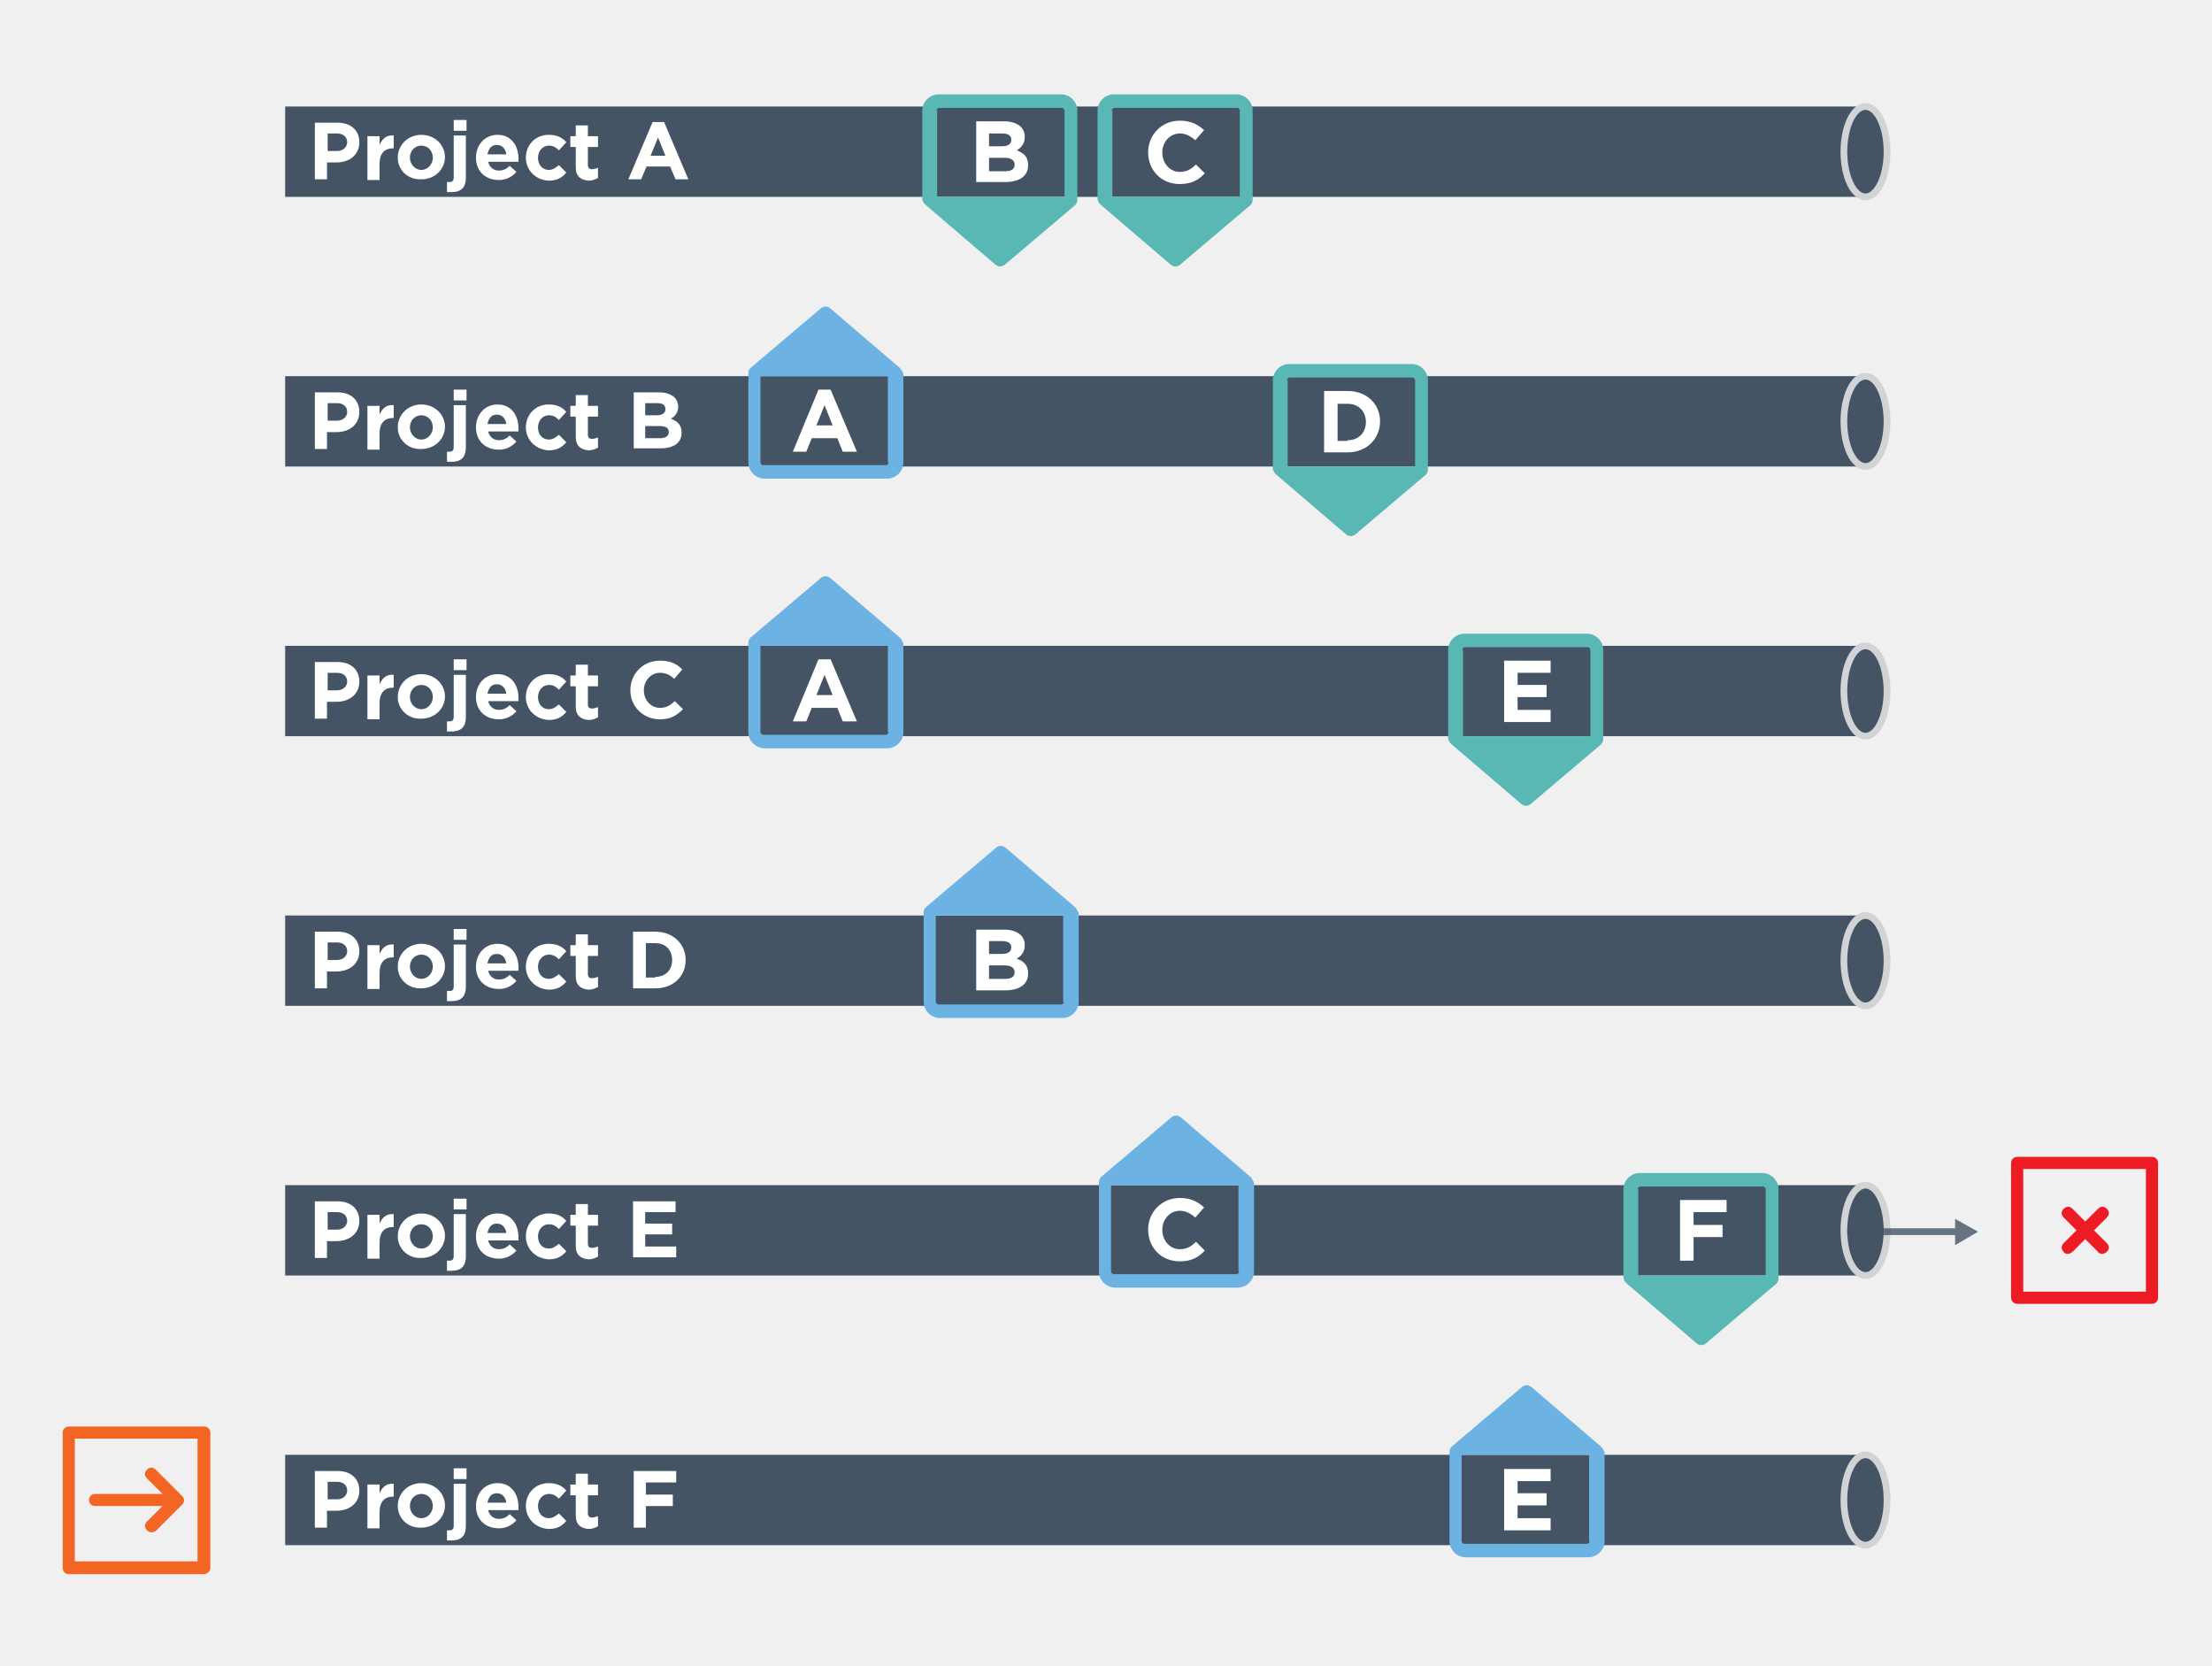
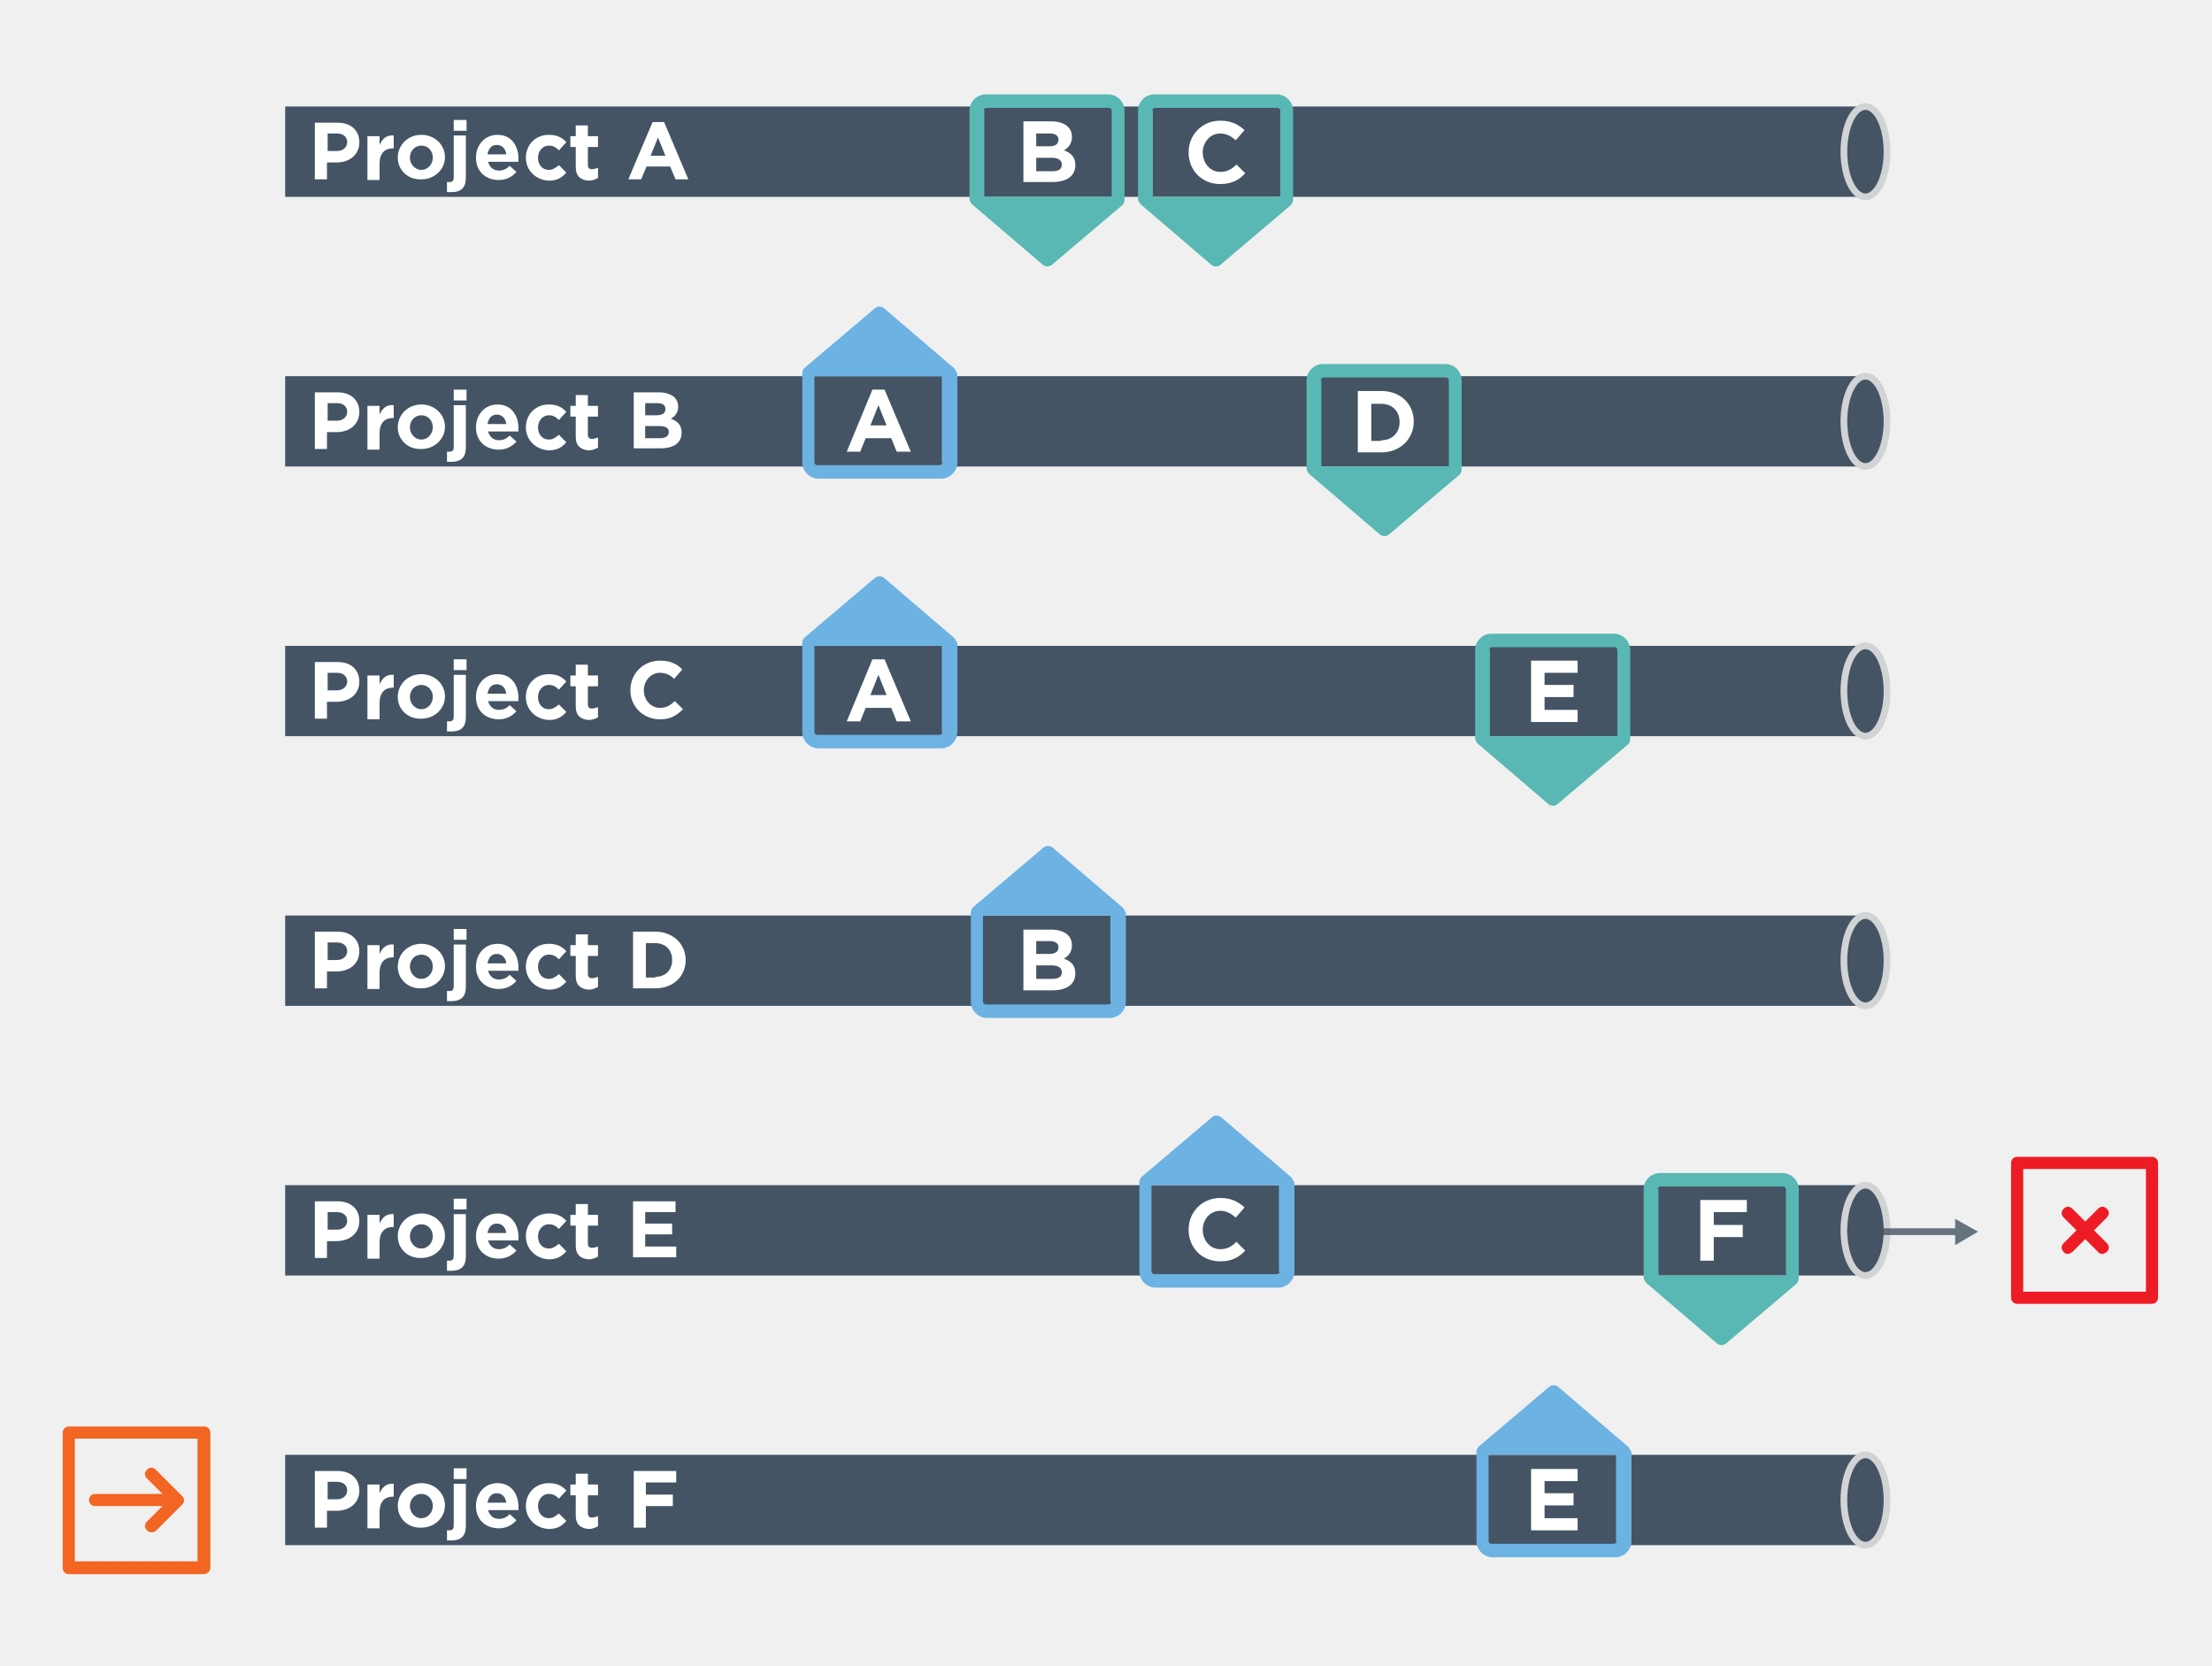
<svg xmlns="http://www.w3.org/2000/svg" version="1.1" id="Layer_1" x="0px" y="0px" viewBox="0 0 328.1 247.1" enable-background="new 0 0 328.1 247.1" xml:space="preserve">
  <g>
    <rect x="42.3" y="15.8" fill="#445464" width="234.3" height="13.4" />
    <rect x="42.3" y="55.8" fill="#445464" width="234.3" height="13.4" />
    <rect x="42.3" y="95.8" fill="#445464" width="234.3" height="13.4" />
    <rect x="42.3" y="135.8" fill="#445464" width="234.3" height="13.4" />
    <rect x="42.3" y="175.8" fill="#445464" width="234.3" height="13.4" />
    <ellipse fill="#445464" stroke="#D1D3D4" stroke-miterlimit="10" cx="276.7" cy="102.5" rx="3.2" ry="6.7" />
    <g>
      <g>
        <path fill="#FFFFFF" d="M46.7,98.2h3.4c2,0,3.2,1.2,3.2,2.9v0c0,1.9-1.5,3-3.4,3h-1.4v2.5h-1.8V98.2z M50,102.4     c0.9,0,1.5-0.6,1.5-1.3v0c0-0.8-0.6-1.3-1.5-1.3h-1.4v2.6H50z" />
        <path fill="#FFFFFF" d="M54.5,100.2h1.8v1.3c0.4-0.9,1-1.5,2.1-1.4v1.9h-0.1c-1.2,0-2,0.7-2,2.3v2.4h-1.8V100.2z" />
        <path fill="#FFFFFF" d="M59,103.4L59,103.4c0-1.9,1.5-3.4,3.5-3.4c2,0,3.5,1.5,3.5,3.3v0c0,1.8-1.5,3.3-3.5,3.3     C60.5,106.7,59,105.2,59,103.4z M64.2,103.4L64.2,103.4c0-1-0.7-1.8-1.7-1.8c-1,0-1.7,0.8-1.7,1.8v0c0,0.9,0.7,1.8,1.7,1.8     C63.5,105.2,64.2,104.3,64.2,103.4z" />
        <path fill="#FFFFFF" d="M66.3,108.5V107c0.1,0,0.3,0,0.4,0c0.4,0,0.6-0.2,0.6-0.7v-6.2h1.8v6.3c0,1.4-0.7,2.1-2.1,2.1     C66.8,108.5,66.6,108.5,66.3,108.5z M67.3,97.8h1.9v1.6h-1.9V97.8z" />
        <path fill="#FFFFFF" d="M70.6,103.4L70.6,103.4c0-1.9,1.3-3.4,3.2-3.4c2.1,0,3.1,1.7,3.1,3.5c0,0.1,0,0.3,0,0.5h-4.5     c0.2,0.8,0.8,1.3,1.6,1.3c0.6,0,1.1-0.2,1.6-0.7l1,0.9c-0.6,0.7-1.5,1.2-2.6,1.2C72,106.7,70.6,105.4,70.6,103.4z M75.1,102.9     c-0.1-0.8-0.6-1.4-1.4-1.4c-0.8,0-1.2,0.5-1.4,1.4H75.1z" />
        <path fill="#FFFFFF" d="M78,103.4L78,103.4c0-1.9,1.4-3.4,3.4-3.4c1.2,0,2,0.4,2.6,1.1l-1.1,1.2c-0.4-0.4-0.8-0.7-1.5-0.7     c-0.9,0-1.6,0.8-1.6,1.8v0c0,1,0.6,1.8,1.6,1.8c0.6,0,1-0.3,1.5-0.7l1.1,1.1c-0.6,0.7-1.3,1.2-2.6,1.2     C79.4,106.7,78,105.2,78,103.4z" />
        <path fill="#FFFFFF" d="M85.4,104.8v-3h-0.8v-1.6h0.8v-1.6h1.8v1.6h1.5v1.6h-1.5v2.7c0,0.4,0.2,0.6,0.6,0.6     c0.3,0,0.6-0.1,0.9-0.2v1.5c-0.4,0.2-0.8,0.4-1.4,0.4C86.2,106.7,85.4,106.2,85.4,104.8z" />
        <path fill="#FFFFFF" d="M93.5,102.4L93.5,102.4c0-2.4,1.8-4.4,4.4-4.4c1.6,0,2.5,0.5,3.3,1.3l-1.2,1.4c-0.6-0.6-1.3-0.9-2.1-0.9     c-1.4,0-2.4,1.2-2.4,2.6v0c0,1.4,1,2.6,2.4,2.6c1,0,1.5-0.4,2.2-1l1.2,1.2c-0.9,0.9-1.8,1.5-3.4,1.5     C95.4,106.7,93.5,104.8,93.5,102.4z" />
      </g>
    </g>
    <ellipse fill="#445464" stroke="#D1D3D4" stroke-miterlimit="10" cx="276.7" cy="62.5" rx="3.2" ry="6.7" />
    <g>
      <g>
        <path fill="#FFFFFF" d="M46.7,58.2h3.4c2,0,3.2,1.2,3.2,2.9v0c0,1.9-1.5,3-3.4,3h-1.4v2.5h-1.8V58.2z M50,62.4     c0.9,0,1.5-0.6,1.5-1.3v0c0-0.8-0.6-1.3-1.5-1.3h-1.4v2.6H50z" />
        <path fill="#FFFFFF" d="M54.5,60.2h1.8v1.3c0.4-0.9,1-1.5,2.1-1.4v1.9h-0.1c-1.2,0-2,0.7-2,2.3v2.4h-1.8V60.2z" />
        <path fill="#FFFFFF" d="M59,63.4L59,63.4c0-1.9,1.5-3.4,3.5-3.4c2,0,3.5,1.5,3.5,3.3v0c0,1.8-1.5,3.3-3.5,3.3     C60.5,66.7,59,65.2,59,63.4z M64.2,63.4L64.2,63.4c0-1-0.7-1.8-1.7-1.8c-1,0-1.7,0.8-1.7,1.8v0c0,0.9,0.7,1.8,1.7,1.8     C63.5,65.2,64.2,64.3,64.2,63.4z" />
        <path fill="#FFFFFF" d="M66.3,68.5V67c0.1,0,0.3,0,0.4,0c0.4,0,0.6-0.2,0.6-0.7v-6.2h1.8v6.3c0,1.4-0.7,2.1-2.1,2.1     C66.8,68.5,66.6,68.5,66.3,68.5z M67.3,57.8h1.9v1.6h-1.9V57.8z" />
        <path fill="#FFFFFF" d="M70.6,63.4L70.6,63.4c0-1.9,1.3-3.4,3.2-3.4c2.1,0,3.1,1.7,3.1,3.5c0,0.1,0,0.3,0,0.5h-4.5     c0.2,0.8,0.8,1.3,1.6,1.3c0.6,0,1.1-0.2,1.6-0.7l1,0.9c-0.6,0.7-1.5,1.2-2.6,1.2C72,66.7,70.6,65.4,70.6,63.4z M75.1,62.9     c-0.1-0.8-0.6-1.4-1.4-1.4c-0.8,0-1.2,0.5-1.4,1.4H75.1z" />
        <path fill="#FFFFFF" d="M78,63.4L78,63.4c0-1.9,1.4-3.4,3.4-3.4c1.2,0,2,0.4,2.6,1.1l-1.1,1.2c-0.4-0.4-0.8-0.7-1.5-0.7     c-0.9,0-1.6,0.8-1.6,1.8v0c0,1,0.6,1.8,1.6,1.8c0.6,0,1-0.3,1.5-0.7l1.1,1.1c-0.6,0.7-1.3,1.2-2.6,1.2C79.4,66.7,78,65.2,78,63.4     z" />
        <path fill="#FFFFFF" d="M85.4,64.8v-3h-0.8v-1.6h0.8v-1.6h1.8v1.6h1.5v1.6h-1.5v2.7c0,0.4,0.2,0.6,0.6,0.6c0.3,0,0.6-0.1,0.9-0.2     v1.5c-0.4,0.2-0.8,0.4-1.4,0.4C86.2,66.7,85.4,66.2,85.4,64.8z" />
        <path fill="#FFFFFF" d="M93.9,58.2h3.9c1,0,1.7,0.3,2.2,0.7c0.4,0.4,0.6,0.9,0.6,1.4v0c0,0.9-0.5,1.5-1.1,1.8     c1,0.4,1.6,0.9,1.6,2.1v0c0,1.5-1.2,2.3-3.1,2.3h-4V58.2z M97.4,61.6c0.8,0,1.3-0.3,1.3-0.9v0c0-0.6-0.4-0.9-1.2-0.9h-1.8v1.8     H97.4z M97.9,65c0.8,0,1.3-0.3,1.3-0.9v0c0-0.6-0.4-0.9-1.4-0.9h-2.1V65H97.9z" />
      </g>
    </g>
    <ellipse fill="#445464" stroke="#D1D3D4" stroke-miterlimit="10" cx="276.7" cy="22.5" rx="3.2" ry="6.7" />
    <g>
      <g>
        <path fill="#FFFFFF" d="M46.7,18.2h3.4c2,0,3.2,1.2,3.2,2.9v0c0,1.9-1.5,3-3.4,3h-1.4v2.5h-1.8V18.2z M50,22.4     c0.9,0,1.5-0.6,1.5-1.3v0c0-0.8-0.6-1.3-1.5-1.3h-1.4v2.6H50z" />
        <path fill="#FFFFFF" d="M54.5,20.2h1.8v1.3c0.4-0.9,1-1.5,2.1-1.4v1.9h-0.1c-1.2,0-2,0.7-2,2.3v2.4h-1.8V20.2z" />
        <path fill="#FFFFFF" d="M59,23.4L59,23.4c0-1.9,1.5-3.4,3.5-3.4c2,0,3.5,1.5,3.5,3.3v0c0,1.8-1.5,3.3-3.5,3.3     C60.5,26.7,59,25.2,59,23.4z M64.2,23.4L64.2,23.4c0-1-0.7-1.8-1.7-1.8c-1,0-1.7,0.8-1.7,1.8v0c0,0.9,0.7,1.8,1.7,1.8     C63.5,25.2,64.2,24.3,64.2,23.4z" />
        <path fill="#FFFFFF" d="M66.3,28.5V27c0.1,0,0.3,0,0.4,0c0.4,0,0.6-0.2,0.6-0.7v-6.2h1.8v6.3c0,1.4-0.7,2.1-2.1,2.1     C66.8,28.5,66.6,28.5,66.3,28.5z M67.3,17.8h1.9v1.6h-1.9V17.8z" />
        <path fill="#FFFFFF" d="M70.6,23.4L70.6,23.4c0-1.9,1.3-3.4,3.2-3.4c2.1,0,3.1,1.7,3.1,3.5c0,0.1,0,0.3,0,0.5h-4.5     c0.2,0.8,0.8,1.3,1.6,1.3c0.6,0,1.1-0.2,1.6-0.7l1,0.9c-0.6,0.7-1.5,1.2-2.6,1.2C72,26.7,70.6,25.4,70.6,23.4z M75.1,22.9     c-0.1-0.8-0.6-1.4-1.4-1.4c-0.8,0-1.2,0.5-1.4,1.4H75.1z" />
        <path fill="#FFFFFF" d="M78,23.4L78,23.4c0-1.9,1.4-3.4,3.4-3.4c1.2,0,2,0.4,2.6,1.1l-1.1,1.2c-0.4-0.4-0.8-0.7-1.5-0.7     c-0.9,0-1.6,0.8-1.6,1.8v0c0,1,0.6,1.8,1.6,1.8c0.6,0,1-0.3,1.5-0.7l1.1,1.1c-0.6,0.7-1.3,1.2-2.6,1.2C79.4,26.7,78,25.2,78,23.4     z" />
        <path fill="#FFFFFF" d="M85.4,24.8v-3h-0.8v-1.6h0.8v-1.6h1.8v1.6h1.5v1.6h-1.5v2.7c0,0.4,0.2,0.6,0.6,0.6c0.3,0,0.6-0.1,0.9-0.2     v1.5c-0.4,0.2-0.8,0.4-1.4,0.4C86.2,26.7,85.4,26.2,85.4,24.8z" />
        <path fill="#FFFFFF" d="M96.8,18.1h1.7l3.6,8.5h-1.9l-0.8-1.9h-3.5l-0.8,1.9h-1.9L96.8,18.1z M98.7,23.1l-1.1-2.7l-1.1,2.7H98.7z     " />
      </g>
    </g>
    <ellipse fill="#445464" stroke="#D1D3D4" stroke-miterlimit="10" cx="276.7" cy="142.5" rx="3.2" ry="6.7" />
    <g>
      <g>
        <path fill="#FFFFFF" d="M46.7,138.2h3.4c2,0,3.2,1.2,3.2,2.9v0c0,1.9-1.5,3-3.4,3h-1.4v2.5h-1.8V138.2z M50,142.4     c0.9,0,1.5-0.6,1.5-1.3v0c0-0.8-0.6-1.3-1.5-1.3h-1.4v2.6H50z" />
        <path fill="#FFFFFF" d="M54.5,140.2h1.8v1.3c0.4-0.9,1-1.5,2.1-1.4v1.9h-0.1c-1.2,0-2,0.7-2,2.3v2.4h-1.8V140.2z" />
        <path fill="#FFFFFF" d="M59,143.4L59,143.4c0-1.9,1.5-3.4,3.5-3.4c2,0,3.5,1.5,3.5,3.3v0c0,1.8-1.5,3.3-3.5,3.3     C60.5,146.7,59,145.2,59,143.4z M64.2,143.4L64.2,143.4c0-1-0.7-1.8-1.7-1.8c-1,0-1.7,0.8-1.7,1.8v0c0,0.9,0.7,1.8,1.7,1.8     C63.5,145.2,64.2,144.3,64.2,143.4z" />
        <path fill="#FFFFFF" d="M66.3,148.5V147c0.1,0,0.3,0,0.4,0c0.4,0,0.6-0.2,0.6-0.7v-6.2h1.8v6.3c0,1.4-0.7,2.1-2.1,2.1     C66.8,148.5,66.6,148.5,66.3,148.5z M67.3,137.8h1.9v1.6h-1.9V137.8z" />
        <path fill="#FFFFFF" d="M70.6,143.4L70.6,143.4c0-1.9,1.3-3.4,3.2-3.4c2.1,0,3.1,1.7,3.1,3.5c0,0.1,0,0.3,0,0.5h-4.5     c0.2,0.8,0.8,1.3,1.6,1.3c0.6,0,1.1-0.2,1.6-0.7l1,0.9c-0.6,0.7-1.5,1.2-2.6,1.2C72,146.7,70.6,145.4,70.6,143.4z M75.1,142.9     c-0.1-0.8-0.6-1.4-1.4-1.4c-0.8,0-1.2,0.5-1.4,1.4H75.1z" />
        <path fill="#FFFFFF" d="M78,143.4L78,143.4c0-1.9,1.4-3.4,3.4-3.4c1.2,0,2,0.4,2.6,1.1l-1.1,1.2c-0.4-0.4-0.8-0.7-1.5-0.7     c-0.9,0-1.6,0.8-1.6,1.8v0c0,1,0.6,1.8,1.6,1.8c0.6,0,1-0.3,1.5-0.7l1.1,1.1c-0.6,0.7-1.3,1.2-2.6,1.2     C79.4,146.7,78,145.2,78,143.4z" />
        <path fill="#FFFFFF" d="M85.4,144.8v-3h-0.8v-1.6h0.8v-1.6h1.8v1.6h1.5v1.6h-1.5v2.7c0,0.4,0.2,0.6,0.6,0.6     c0.3,0,0.6-0.1,0.9-0.2v1.5c-0.4,0.2-0.8,0.4-1.4,0.4C86.2,146.7,85.4,146.2,85.4,144.8z" />
        <path fill="#FFFFFF" d="M93.9,138.2h3.3c2.6,0,4.5,1.8,4.5,4.2v0c0,2.4-1.8,4.2-4.5,4.2h-3.3V138.2z M97.2,144.9     c1.5,0,2.5-1,2.5-2.5v0c0-1.5-1-2.5-2.5-2.5h-1.4v5.1H97.2z" />
      </g>
    </g>
    <g>
      <g>
        <g>
          <path fill="#ED1C24" d="M306.7,186c-0.2,0-0.5-0.1-0.6-0.3c-0.4-0.4-0.4-0.9,0-1.3l5.1-5.1c0.4-0.4,0.9-0.4,1.3,0      c0.4,0.4,0.4,0.9,0,1.3l-5.1,5.1C307.1,185.9,306.9,186,306.7,186L306.7,186z" />
        </g>
        <g>
          <path fill="#ED1C24" d="M311.8,186c-0.2,0-0.5-0.1-0.6-0.3l-5.1-5.1c-0.4-0.4-0.4-0.9,0-1.3c0.4-0.4,0.9-0.4,1.3,0l5.1,5.1      c0.4,0.4,0.4,0.9,0,1.3C312.2,185.9,312,186,311.8,186L311.8,186z" />
        </g>
      </g>
      <g>
        <path fill="#ED1C24" d="M319.2,193.4h-20c-0.5,0-0.9-0.4-0.9-0.9v-20c0-0.5,0.4-0.9,0.9-0.9h20c0.5,0,0.9,0.4,0.9,0.9v20     C320.1,193,319.7,193.4,319.2,193.4L319.2,193.4z M300.1,191.6h18.2v-18.2h-18.2V191.6L300.1,191.6z" />
      </g>
    </g>
    <ellipse fill="#445464" stroke="#D1D3D4" stroke-miterlimit="10" cx="276.7" cy="182.5" rx="3.2" ry="6.7" />
    <g opacity="0.8">
      <line fill="#445464" x1="293.4" y1="182.7" x2="274" y2="182.7" />
      <g>
        <line fill="none" stroke="#445464" stroke-miterlimit="10" x1="290.6" y1="182.7" x2="274" y2="182.7" />
        <g>
          <polygon fill="#445464" points="290,180.8 293.4,182.7 290,184.7     " />
        </g>
      </g>
    </g>
    <g>
      <g>
        <path fill="#FFFFFF" d="M46.7,178.2h3.4c2,0,3.2,1.2,3.2,2.9v0c0,1.9-1.5,3-3.4,3h-1.4v2.5h-1.8V178.2z M50,182.4     c0.9,0,1.5-0.6,1.5-1.3v0c0-0.8-0.6-1.3-1.5-1.3h-1.4v2.6H50z" />
        <path fill="#FFFFFF" d="M54.5,180.2h1.8v1.3c0.4-0.9,1-1.5,2.1-1.4v1.9h-0.1c-1.2,0-2,0.7-2,2.3v2.4h-1.8V180.2z" />
        <path fill="#FFFFFF" d="M59,183.4L59,183.4c0-1.9,1.5-3.4,3.5-3.4c2,0,3.5,1.5,3.5,3.3v0c0,1.8-1.5,3.3-3.5,3.3     C60.5,186.7,59,185.2,59,183.4z M64.2,183.4L64.2,183.4c0-1-0.7-1.8-1.7-1.8c-1,0-1.7,0.8-1.7,1.8v0c0,0.9,0.7,1.8,1.7,1.8     C63.5,185.2,64.2,184.3,64.2,183.4z" />
        <path fill="#FFFFFF" d="M66.3,188.5V187c0.1,0,0.3,0,0.4,0c0.4,0,0.6-0.2,0.6-0.7v-6.2h1.8v6.3c0,1.4-0.7,2.1-2.1,2.1     C66.8,188.5,66.6,188.5,66.3,188.5z M67.3,177.8h1.9v1.6h-1.9V177.8z" />
        <path fill="#FFFFFF" d="M70.6,183.4L70.6,183.4c0-1.9,1.3-3.4,3.2-3.4c2.1,0,3.1,1.7,3.1,3.5c0,0.1,0,0.3,0,0.5h-4.5     c0.2,0.8,0.8,1.3,1.6,1.3c0.6,0,1.1-0.2,1.6-0.7l1,0.9c-0.6,0.7-1.5,1.2-2.6,1.2C72,186.7,70.6,185.4,70.6,183.4z M75.1,182.9     c-0.1-0.8-0.6-1.4-1.4-1.4c-0.8,0-1.2,0.5-1.4,1.4H75.1z" />
        <path fill="#FFFFFF" d="M78,183.4L78,183.4c0-1.9,1.4-3.4,3.4-3.4c1.2,0,2,0.4,2.6,1.1l-1.1,1.2c-0.4-0.4-0.8-0.7-1.5-0.7     c-0.9,0-1.6,0.8-1.6,1.8v0c0,1,0.6,1.8,1.6,1.8c0.6,0,1-0.3,1.5-0.7l1.1,1.1c-0.6,0.7-1.3,1.2-2.6,1.2     C79.4,186.7,78,185.2,78,183.4z" />
        <path fill="#FFFFFF" d="M85.4,184.8v-3h-0.8v-1.6h0.8v-1.6h1.8v1.6h1.5v1.6h-1.5v2.7c0,0.4,0.2,0.6,0.6,0.6     c0.3,0,0.6-0.1,0.9-0.2v1.5c-0.4,0.2-0.8,0.4-1.4,0.4C86.2,186.7,85.4,186.2,85.4,184.8z" />
        <path fill="#FFFFFF" d="M93.9,178.2h6.3v1.6h-4.5v1.7h4v1.6h-4v1.8h4.6v1.6h-6.4V178.2z" />
      </g>
    </g>
    <rect x="42.3" y="215.8" fill="#445464" width="234.3" height="13.4" />
    <ellipse fill="#445464" stroke="#D1D3D4" stroke-miterlimit="10" cx="276.7" cy="222.5" rx="3.2" ry="6.7" />
    <g>
      <g>
        <path fill="#FFFFFF" d="M46.7,218.2h3.4c2,0,3.2,1.2,3.2,2.9v0c0,1.9-1.5,3-3.4,3h-1.4v2.5h-1.8V218.2z M50,222.4     c0.9,0,1.5-0.6,1.5-1.3v0c0-0.8-0.6-1.3-1.5-1.3h-1.4v2.6H50z" />
        <path fill="#FFFFFF" d="M54.5,220.2h1.8v1.3c0.4-0.9,1-1.5,2.1-1.4v1.9h-0.1c-1.2,0-2,0.7-2,2.3v2.4h-1.8V220.2z" />
        <path fill="#FFFFFF" d="M59,223.4L59,223.4c0-1.9,1.5-3.4,3.5-3.4c2,0,3.5,1.5,3.5,3.3v0c0,1.8-1.5,3.3-3.5,3.3     C60.5,226.7,59,225.2,59,223.4z M64.2,223.4L64.2,223.4c0-1-0.7-1.8-1.7-1.8c-1,0-1.7,0.8-1.7,1.8v0c0,0.9,0.7,1.8,1.7,1.8     C63.5,225.2,64.2,224.3,64.2,223.4z" />
        <path fill="#FFFFFF" d="M66.3,228.5V227c0.1,0,0.3,0,0.4,0c0.4,0,0.6-0.2,0.6-0.7v-6.2h1.8v6.3c0,1.4-0.7,2.1-2.1,2.1     C66.8,228.5,66.6,228.5,66.3,228.5z M67.3,217.8h1.9v1.6h-1.9V217.8z" />
        <path fill="#FFFFFF" d="M70.6,223.4L70.6,223.4c0-1.9,1.3-3.4,3.2-3.4c2.1,0,3.1,1.7,3.1,3.5c0,0.1,0,0.3,0,0.5h-4.5     c0.2,0.8,0.8,1.3,1.6,1.3c0.6,0,1.1-0.2,1.6-0.7l1,0.9c-0.6,0.7-1.5,1.2-2.6,1.2C72,226.7,70.6,225.4,70.6,223.4z M75.1,222.9     c-0.1-0.8-0.6-1.4-1.4-1.4c-0.8,0-1.2,0.5-1.4,1.4H75.1z" />
        <path fill="#FFFFFF" d="M78,223.4L78,223.4c0-1.9,1.4-3.4,3.4-3.4c1.2,0,2,0.4,2.6,1.1l-1.1,1.2c-0.4-0.4-0.8-0.7-1.5-0.7     c-0.9,0-1.6,0.8-1.6,1.8v0c0,1,0.6,1.8,1.6,1.8c0.6,0,1-0.3,1.5-0.7l1.1,1.1c-0.6,0.7-1.3,1.2-2.6,1.2     C79.4,226.7,78,225.2,78,223.4z" />
        <path fill="#FFFFFF" d="M85.4,224.8v-3h-0.8v-1.6h0.8v-1.6h1.8v1.6h1.5v1.6h-1.5v2.7c0,0.4,0.2,0.6,0.6,0.6     c0.3,0,0.6-0.1,0.9-0.2v1.5c-0.4,0.2-0.8,0.4-1.4,0.4C86.2,226.7,85.4,226.2,85.4,224.8z" />
        <path fill="#FFFFFF" d="M93.9,218.2h6.4v1.7h-4.5v1.8h4v1.7h-4v3.2h-1.8V218.2z" />
      </g>
    </g>
    <g>
      <g>
        <g>
          <path fill="#F26522" d="M22.5,227.3c-0.2,0-0.5-0.1-0.7-0.3c-0.4-0.4-0.4-0.9,0-1.3l3.2-3.2l-3.2-3.2c-0.4-0.4-0.4-0.9,0-1.3      c0.4-0.4,0.9-0.4,1.3,0l3.9,3.9c0.4,0.4,0.4,0.9,0,1.3l-3.9,3.9C22.9,227.2,22.7,227.3,22.5,227.3L22.5,227.3z" />
        </g>
        <g>
          <path fill="#F26522" d="M14.1,223.4c-0.5,0-0.9-0.4-0.9-0.9c0-0.5,0.4-0.9,0.9-0.9l11.2,0c0.5,0,0.9,0.4,0.9,0.9      c0,0.5-0.4,0.9-0.9,0.9L14.1,223.4L14.1,223.4z" />
        </g>
      </g>
      <g>
        <path fill="#F26522" d="M30.2,233.5H10.2c-0.5,0-0.9-0.4-0.9-0.9v-20.1c0-0.5,0.4-0.9,0.9-0.9h20.1c0.5,0,0.9,0.4,0.9,0.9v20.1     C31.2,233.1,30.7,233.5,30.2,233.5L30.2,233.5z M11.1,231.6h18.2v-18.2H11.1V231.6L11.1,231.6z" />
      </g>
    </g>
    <rect fill="none" width="328.1" height="247.1" />
    <g>
      <g>
        <g>
-           <path fill="#FFFFFF" d="M144.8,18h4.2c1,0,1.9,0.3,2.4,0.8c0.4,0.4,0.6,0.9,0.6,1.5v0c0,1-0.5,1.6-1.2,2c1.1,0.4,1.7,1,1.7,2.2      v0c0,1.7-1.4,2.5-3.4,2.5h-4.3V18z M148.6,21.7c0.9,0,1.4-0.3,1.4-1v0c0-0.6-0.5-0.9-1.3-0.9h-2v1.9H148.6z M149.1,25.4      c0.9,0,1.4-0.3,1.4-1v0c0-0.6-0.5-1-1.5-1h-2.3v2H149.1z" />
-         </g>
-       </g>
-       <g>
-         <path fill="#59B8B3" d="M137.3,30.4l10.4,8.9c0.4,0.3,0.9,0.3,1.3,0l10.5-8.9c0.2-0.2,0.3-0.5,0.3-0.8V16.4     c0-1.3-1.1-2.4-2.4-2.4h-18.2c-1.3,0-2.4,1.1-2.4,2.4v13.2C136.9,30,137.1,30.2,137.3,30.4z M138.9,16.4c0-0.2,0.2-0.4,0.4-0.4     h18.2c0.2,0,0.4,0.2,0.4,0.4v12.8h-18.9V16.4z" />
-       </g>
-     </g>
-     <g>
-       <g>
-         <g>
-           <path fill="#FFFFFF" d="M170.3,22.6L170.3,22.6c0-2.6,2-4.7,4.7-4.7c1.7,0,2.7,0.6,3.6,1.4l-1.3,1.5c-0.7-0.6-1.4-1-2.3-1      c-1.5,0-2.6,1.3-2.6,2.8v0c0,1.6,1.1,2.9,2.6,2.9c1,0,1.7-0.4,2.4-1.1l1.3,1.3c-0.9,1-2,1.6-3.7,1.6      C172.2,27.3,170.3,25.2,170.3,22.6z" />
-         </g>
-       </g>
-       <g>
-         <path fill="#59B8B3" d="M163.3,30.4l10.4,8.9c0.4,0.3,0.9,0.3,1.3,0l10.5-8.9c0.2-0.2,0.3-0.5,0.3-0.8V16.4     c0-1.3-1.1-2.4-2.4-2.4h-18.2c-1.3,0-2.4,1.1-2.4,2.4v13.2C162.9,30,163.1,30.2,163.3,30.4z M164.9,16.4c0-0.2,0.2-0.4,0.4-0.4     h18.2c0.2,0,0.4,0.2,0.4,0.4v12.8h-18.9V16.4z" />
-       </g>
-     </g>
-     <g>
-       <g>
-         <g>
-           <path fill="#FFFFFF" d="M196.4,58h3.5c2.9,0,4.8,2,4.8,4.5v0c0,2.6-2,4.6-4.8,4.6h-3.5V58z M199.9,65.3c1.6,0,2.7-1.1,2.7-2.7v0      c0-1.6-1.1-2.7-2.7-2.7h-1.5v5.5H199.9z" />
-         </g>
-       </g>
-       <g>
-         <path fill="#59B8B3" d="M189.3,70.4l10.4,8.9c0.4,0.3,0.9,0.3,1.3,0l10.5-8.9c0.2-0.2,0.3-0.5,0.3-0.8V56.4     c0-1.3-1.1-2.4-2.4-2.4h-18.2c-1.3,0-2.4,1.1-2.4,2.4v13.2C188.9,70,189.1,70.2,189.3,70.4z M190.9,56.4c0-0.2,0.2-0.4,0.4-0.4     h18.2c0.2,0,0.4,0.2,0.4,0.4v12.8h-18.9V56.4z" />
-       </g>
-     </g>
-     <g>
-       <g>
-         <path fill="#6CB2E2" d="M133.5,54.6l-10.4-8.9c-0.4-0.3-0.9-0.3-1.3,0l-10.5,8.9c-0.2,0.2-0.3,0.5-0.3,0.8v13.2     c0,1.3,1.1,2.4,2.4,2.4h18.2c1.3,0,2.4-1.1,2.4-2.4V55.4C133.8,55.1,133.7,54.8,133.5,54.6z M131.8,68.6c0,0.2-0.2,0.4-0.4,0.4     h-18.2c-0.2,0-0.4-0.2-0.4-0.4V55.8h18.9V68.6z" />
-       </g>
-       <g>
-         <g>
-           <path fill="#FFFFFF" d="M121.4,57.8h1.8l3.9,9.2h-2.1l-0.8-2h-3.8l-0.8,2h-2L121.4,57.8z M123.5,63.1l-1.2-3l-1.2,3H123.5z" />
-         </g>
-       </g>
-     </g>
-     <g>
-       <g>
-         <g>
-           <path fill="#FFFFFF" d="M223.1,98h6.9v1.8h-4.9v1.8h4.3v1.8h-4.3v1.9h4.9v1.8h-6.9V98z" />
-         </g>
-       </g>
-       <g>
-         <path fill="#59B8B3" d="M215.3,110.4l10.4,8.9c0.4,0.3,0.9,0.3,1.3,0l10.5-8.9c0.2-0.2,0.3-0.5,0.3-0.8V96.4     c0-1.3-1.1-2.4-2.4-2.4h-18.2c-1.3,0-2.4,1.1-2.4,2.4v13.2C214.9,110,215.1,110.2,215.3,110.4z M216.9,96.4     c0-0.2,0.2-0.4,0.4-0.4h18.2c0.2,0,0.4,0.2,0.4,0.4v12.8h-18.9V96.4z" />
-       </g>
-     </g>
-     <g>
-       <g>
-         <path fill="#6CB2E2" d="M133.5,94.6l-10.4-8.9c-0.4-0.3-0.9-0.3-1.3,0l-10.5,8.9c-0.2,0.2-0.3,0.5-0.3,0.8v13.2     c0,1.3,1.1,2.4,2.4,2.4h18.2c1.3,0,2.4-1.1,2.4-2.4V95.4C133.8,95.1,133.7,94.8,133.5,94.6z M131.8,108.6c0,0.2-0.2,0.4-0.4,0.4     h-18.2c-0.2,0-0.4-0.2-0.4-0.4V95.8h18.9V108.6z" />
-       </g>
-       <g>
-         <g>
-           <path fill="#FFFFFF" d="M121.4,97.8h1.8l3.9,9.2h-2.1l-0.8-2h-3.8l-0.8,2h-2L121.4,97.8z M123.5,103.1l-1.2-3l-1.2,3H123.5z" />
-         </g>
-       </g>
-     </g>
-     <g>
-       <g>
-         <path fill="#6CB2E2" d="M159.5,134.6l-10.4-8.9c-0.4-0.3-0.9-0.3-1.3,0l-10.5,8.9c-0.2,0.2-0.3,0.5-0.3,0.8v13.2     c0,1.3,1.1,2.4,2.4,2.4h18.2c1.3,0,2.4-1.1,2.4-2.4v-13.2C159.8,135.1,159.7,134.8,159.5,134.6z M157.8,148.6     c0,0.2-0.2,0.4-0.4,0.4h-18.2c-0.2,0-0.4-0.2-0.4-0.4v-12.8h18.9V148.6z" />
-       </g>
-       <g>
-         <g>
-           <path fill="#FFFFFF" d="M144.8,137.9h4.2c1,0,1.9,0.3,2.4,0.8c0.4,0.4,0.6,0.9,0.6,1.5v0c0,1-0.5,1.6-1.2,2      c1.1,0.4,1.7,1,1.7,2.2v0c0,1.7-1.4,2.5-3.4,2.5h-4.3V137.9z M148.6,141.5c0.9,0,1.4-0.3,1.4-1v0c0-0.6-0.5-0.9-1.3-0.9h-2v1.9      H148.6z M149.1,145.2c0.9,0,1.4-0.3,1.4-1v0c0-0.6-0.5-1-1.5-1h-2.3v2H149.1z" />
-         </g>
-       </g>
-     </g>
-     <g>
-       <g>
-         <path fill="#6CB2E2" d="M185.5,174.6l-10.4-8.9c-0.4-0.3-0.9-0.3-1.3,0l-10.5,8.9c-0.2,0.2-0.3,0.5-0.3,0.8v13.2     c0,1.3,1.1,2.4,2.4,2.4h18.2c1.3,0,2.4-1.1,2.4-2.4v-13.2C185.8,175.1,185.7,174.8,185.5,174.6z M183.8,188.6     c0,0.2-0.2,0.4-0.4,0.4h-18.2c-0.2,0-0.4-0.2-0.4-0.4v-12.8h18.9V188.6z" />
-       </g>
-       <g>
-         <g>
-           <path fill="#FFFFFF" d="M170.3,182.4L170.3,182.4c0-2.6,2-4.7,4.7-4.7c1.7,0,2.7,0.6,3.6,1.4l-1.3,1.5c-0.7-0.6-1.4-1-2.3-1      c-1.5,0-2.6,1.3-2.6,2.8v0c0,1.6,1.1,2.9,2.6,2.9c1,0,1.7-0.4,2.4-1.1l1.3,1.3c-0.9,1-2,1.6-3.7,1.6      C172.2,187.1,170.3,185,170.3,182.4z" />
-         </g>
-       </g>
-     </g>
-     <g>
-       <g>
-         <path fill="#6CB2E2" d="M237.5,214.6l-10.4-8.9c-0.4-0.3-0.9-0.3-1.3,0l-10.5,8.9c-0.2,0.2-0.3,0.5-0.3,0.8v13.2     c0,1.3,1.1,2.4,2.4,2.4h18.2c1.3,0,2.4-1.1,2.4-2.4v-13.2C237.8,215.1,237.7,214.8,237.5,214.6z M235.8,228.6     c0,0.2-0.2,0.4-0.4,0.4h-18.2c-0.2,0-0.4-0.2-0.4-0.4v-12.8h18.9V228.6z" />
-       </g>
-       <g>
-         <g>
-           <path fill="#FFFFFF" d="M223.1,217.9h6.9v1.8h-4.9v1.8h4.3v1.8h-4.3v1.9h4.9v1.8h-6.9V217.9z" />
-         </g>
-       </g>
-     </g>
-     <g>
-       <g>
-         <g>
-           <path fill="#FFFFFF" d="M249.2,178h6.9v1.8h-4.9v1.9h4.3v1.8h-4.3v3.5h-2V178z" />
-         </g>
-       </g>
-       <g>
-         <path fill="#59B8B3" d="M241.3,190.4l10.4,8.9c0.4,0.3,0.9,0.3,1.3,0l10.5-8.9c0.2-0.2,0.3-0.5,0.3-0.8v-13.2     c0-1.3-1.1-2.4-2.4-2.4h-18.2c-1.3,0-2.4,1.1-2.4,2.4v13.2C240.9,190,241.1,190.2,241.3,190.4z M242.9,176.4     c0-0.2,0.2-0.4,0.4-0.4h18.2c0.2,0,0.4,0.2,0.4,0.4v12.8h-18.9V176.4z" />
+           <path fill="#FFFFFF" d="M151.8,18h4.2c1,0,1.9,0.3,2.4,0.8c0.4,0.4,0.6,0.9,0.6,1.5v0c0,1-0.5,1.6-1.2,2c1.1,0.4,1.7,1,1.7,2.2      v0c0,1.7-1.4,2.5-3.4,2.5h-4.3V18z M155.6,21.7c0.9,0,1.4-0.3,1.4-1v0c0-0.6-0.5-0.9-1.3-0.9h-2v1.9H155.6z M156.1,25.4      c0.9,0,1.4-0.3,1.4-1v0c0-0.6-0.5-1-1.5-1h-2.3v2H156.1z" />
+         </g>
+       </g>
+       <g>
+         <path fill="#59B8B3" d="M144.3,30.4l10.4,8.9c0.4,0.3,0.9,0.3,1.3,0l10.5-8.9c0.2-0.2,0.3-0.5,0.3-0.8V16.4     c0-1.3-1.1-2.4-2.4-2.4h-18.2c-1.3,0-2.4,1.1-2.4,2.4v13.2C143.9,30,144.1,30.2,144.3,30.4z M145.9,16.4c0-0.2,0.2-0.4,0.4-0.4     h18.2c0.2,0,0.4,0.2,0.4,0.4v12.8h-18.9V16.4z" />
+       </g>
+     </g>
+     <g>
+       <g>
+         <g>
+           <path fill="#FFFFFF" d="M176.3,22.6L176.3,22.6c0-2.6,2-4.7,4.7-4.7c1.7,0,2.7,0.6,3.6,1.4l-1.3,1.5c-0.7-0.6-1.4-1-2.3-1      c-1.5,0-2.6,1.3-2.6,2.8v0c0,1.6,1.1,2.9,2.6,2.9c1,0,1.7-0.4,2.4-1.1l1.3,1.3c-0.9,1-2,1.6-3.7,1.6      C178.2,27.3,176.3,25.2,176.3,22.6z" />
+         </g>
+       </g>
+       <g>
+         <path fill="#59B8B3" d="M169.3,30.4l10.4,8.9c0.4,0.3,0.9,0.3,1.3,0l10.5-8.9c0.2-0.2,0.3-0.5,0.3-0.8V16.4     c0-1.3-1.1-2.4-2.4-2.4h-18.2c-1.3,0-2.4,1.1-2.4,2.4v13.2C168.9,30,169.1,30.2,169.3,30.4z M170.9,16.4c0-0.2,0.2-0.4,0.4-0.4     h18.2c0.2,0,0.4,0.2,0.4,0.4v12.8h-18.9V16.4z" />
+       </g>
+     </g>
+     <g>
+       <g>
+         <g>
+           <path fill="#FFFFFF" d="M201.4,58h3.5c2.9,0,4.8,2,4.8,4.5v0c0,2.6-2,4.6-4.8,4.6h-3.5V58z M204.9,65.3c1.6,0,2.7-1.1,2.7-2.7v0      c0-1.6-1.1-2.7-2.7-2.7h-1.5v5.5H204.9z" />
+         </g>
+       </g>
+       <g>
+         <path fill="#59B8B3" d="M194.3,70.4l10.4,8.9c0.4,0.3,0.9,0.3,1.3,0l10.5-8.9c0.2-0.2,0.3-0.5,0.3-0.8V56.4     c0-1.3-1.1-2.4-2.4-2.4h-18.2c-1.3,0-2.4,1.1-2.4,2.4v13.2C193.9,70,194.1,70.2,194.3,70.4z M195.9,56.4c0-0.2,0.2-0.4,0.4-0.4     h18.2c0.2,0,0.4,0.2,0.4,0.4v12.8h-18.9V56.4z" />
+       </g>
+     </g>
+     <g>
+       <g>
+         <path fill="#6CB2E2" d="M141.5,54.6l-10.4-8.9c-0.4-0.3-0.9-0.3-1.3,0l-10.5,8.9c-0.2,0.2-0.3,0.5-0.3,0.8v13.2     c0,1.3,1.1,2.4,2.4,2.4h18.2c1.3,0,2.4-1.1,2.4-2.4V55.4C141.8,55.1,141.7,54.8,141.5,54.6z M139.8,68.6c0,0.2-0.2,0.4-0.4,0.4     h-18.2c-0.2,0-0.4-0.2-0.4-0.4V55.8h18.9V68.6z" />
+       </g>
+       <g>
+         <g>
+           <path fill="#FFFFFF" d="M129.4,57.8h1.8l3.9,9.2h-2.1l-0.8-2h-3.8l-0.8,2h-2L129.4,57.8z M131.5,63.1l-1.2-3l-1.2,3H131.5z" />
+         </g>
+       </g>
+     </g>
+     <g>
+       <g>
+         <g>
+           <path fill="#FFFFFF" d="M227.1,98h6.9v1.8h-4.9v1.8h4.3v1.8h-4.3v1.9h4.9v1.8h-6.9V98z" />
+         </g>
+       </g>
+       <g>
+         <path fill="#59B8B3" d="M219.3,110.4l10.4,8.9c0.4,0.3,0.9,0.3,1.3,0l10.5-8.9c0.2-0.2,0.3-0.5,0.3-0.8V96.4     c0-1.3-1.1-2.4-2.4-2.4h-18.2c-1.3,0-2.4,1.1-2.4,2.4v13.2C218.9,110,219.1,110.2,219.3,110.4z M220.9,96.4     c0-0.2,0.2-0.4,0.4-0.4h18.2c0.2,0,0.4,0.2,0.4,0.4v12.8h-18.9V96.4z" />
+       </g>
+     </g>
+     <g>
+       <g>
+         <path fill="#6CB2E2" d="M141.5,94.6l-10.4-8.9c-0.4-0.3-0.9-0.3-1.3,0l-10.5,8.9c-0.2,0.2-0.3,0.5-0.3,0.8v13.2     c0,1.3,1.1,2.4,2.4,2.4h18.2c1.3,0,2.4-1.1,2.4-2.4V95.4C141.8,95.1,141.7,94.8,141.5,94.6z M139.8,108.6c0,0.2-0.2,0.4-0.4,0.4     h-18.2c-0.2,0-0.4-0.2-0.4-0.4V95.8h18.9V108.6z" />
+       </g>
+       <g>
+         <g>
+           <path fill="#FFFFFF" d="M129.4,97.8h1.8l3.9,9.2h-2.1l-0.8-2h-3.8l-0.8,2h-2L129.4,97.8z M131.5,103.1l-1.2-3l-1.2,3H131.5z" />
+         </g>
+       </g>
+     </g>
+     <g>
+       <g>
+         <path fill="#6CB2E2" d="M166.5,134.6l-10.4-8.9c-0.4-0.3-0.9-0.3-1.3,0l-10.5,8.9c-0.2,0.2-0.3,0.5-0.3,0.8v13.2     c0,1.3,1.1,2.4,2.4,2.4h18.2c1.3,0,2.4-1.1,2.4-2.4v-13.2C166.8,135.1,166.7,134.8,166.5,134.6z M164.8,148.6     c0,0.2-0.2,0.4-0.4,0.4h-18.2c-0.2,0-0.4-0.2-0.4-0.4v-12.8h18.9V148.6z" />
+       </g>
+       <g>
+         <g>
+           <path fill="#FFFFFF" d="M151.8,137.9h4.2c1,0,1.9,0.3,2.4,0.8c0.4,0.4,0.6,0.9,0.6,1.5v0c0,1-0.5,1.6-1.2,2      c1.1,0.4,1.7,1,1.7,2.2v0c0,1.7-1.4,2.5-3.4,2.5h-4.3V137.9z M155.6,141.5c0.9,0,1.4-0.3,1.4-1v0c0-0.6-0.5-0.9-1.3-0.9h-2v1.9      H155.6z M156.1,145.2c0.9,0,1.4-0.3,1.4-1v0c0-0.6-0.5-1-1.5-1h-2.3v2H156.1z" />
+         </g>
+       </g>
+     </g>
+     <g>
+       <g>
+         <g>
+           <path fill="#FFFFFF" d="M252.2,178h6.9v1.8h-4.9v1.9h4.3v1.8h-4.3v3.5h-2V178z" />
+         </g>
+       </g>
+       <g>
+         <path fill="#59B8B3" d="M244.3,190.4l10.4,8.9c0.4,0.3,0.9,0.3,1.3,0l10.5-8.9c0.2-0.2,0.3-0.5,0.3-0.8v-13.2     c0-1.3-1.1-2.4-2.4-2.4h-18.2c-1.3,0-2.4,1.1-2.4,2.4v13.2C243.9,190,244.1,190.2,244.3,190.4z M245.9,176.4     c0-0.2,0.2-0.4,0.4-0.4h18.2c0.2,0,0.4,0.2,0.4,0.4v12.8h-18.9V176.4z" />
+       </g>
+     </g>
+     <g>
+       <g>
+         <path fill="#6CB2E2" d="M191.5,174.6l-10.4-8.9c-0.4-0.3-0.9-0.3-1.3,0l-10.5,8.9c-0.2,0.2-0.3,0.5-0.3,0.8v13.2     c0,1.3,1.1,2.4,2.4,2.4h18.2c1.3,0,2.4-1.1,2.4-2.4v-13.2C191.8,175.1,191.7,174.8,191.5,174.6z M189.8,188.6     c0,0.2-0.2,0.4-0.4,0.4h-18.2c-0.2,0-0.4-0.2-0.4-0.4v-12.8h18.9V188.6z" />
+       </g>
+       <g>
+         <g>
+           <path fill="#FFFFFF" d="M176.3,182.4L176.3,182.4c0-2.6,2-4.7,4.7-4.7c1.7,0,2.7,0.6,3.6,1.4l-1.3,1.5c-0.7-0.6-1.4-1-2.3-1      c-1.5,0-2.6,1.3-2.6,2.8v0c0,1.6,1.1,2.9,2.6,2.9c1,0,1.7-0.4,2.4-1.1l1.3,1.3c-0.9,1-2,1.6-3.7,1.6      C178.2,187.1,176.3,185,176.3,182.4z" />
+         </g>
+       </g>
+     </g>
+     <g>
+       <g>
+         <path fill="#6CB2E2" d="M241.5,214.6l-10.4-8.9c-0.4-0.3-0.9-0.3-1.3,0l-10.5,8.9c-0.2,0.2-0.3,0.5-0.3,0.8v13.2     c0,1.3,1.1,2.4,2.4,2.4h18.2c1.3,0,2.4-1.1,2.4-2.4v-13.2C241.8,215.1,241.7,214.8,241.5,214.6z M239.8,228.6     c0,0.2-0.2,0.4-0.4,0.4h-18.2c-0.2,0-0.4-0.2-0.4-0.4v-12.8h18.9V228.6z" />
+       </g>
+       <g>
+         <g>
+           <path fill="#FFFFFF" d="M227.1,217.9h6.9v1.8h-4.9v1.8h4.3v1.8h-4.3v1.9h4.9v1.8h-6.9V217.9z" />
+         </g>
      </g>
    </g>
  </g>
</svg>
